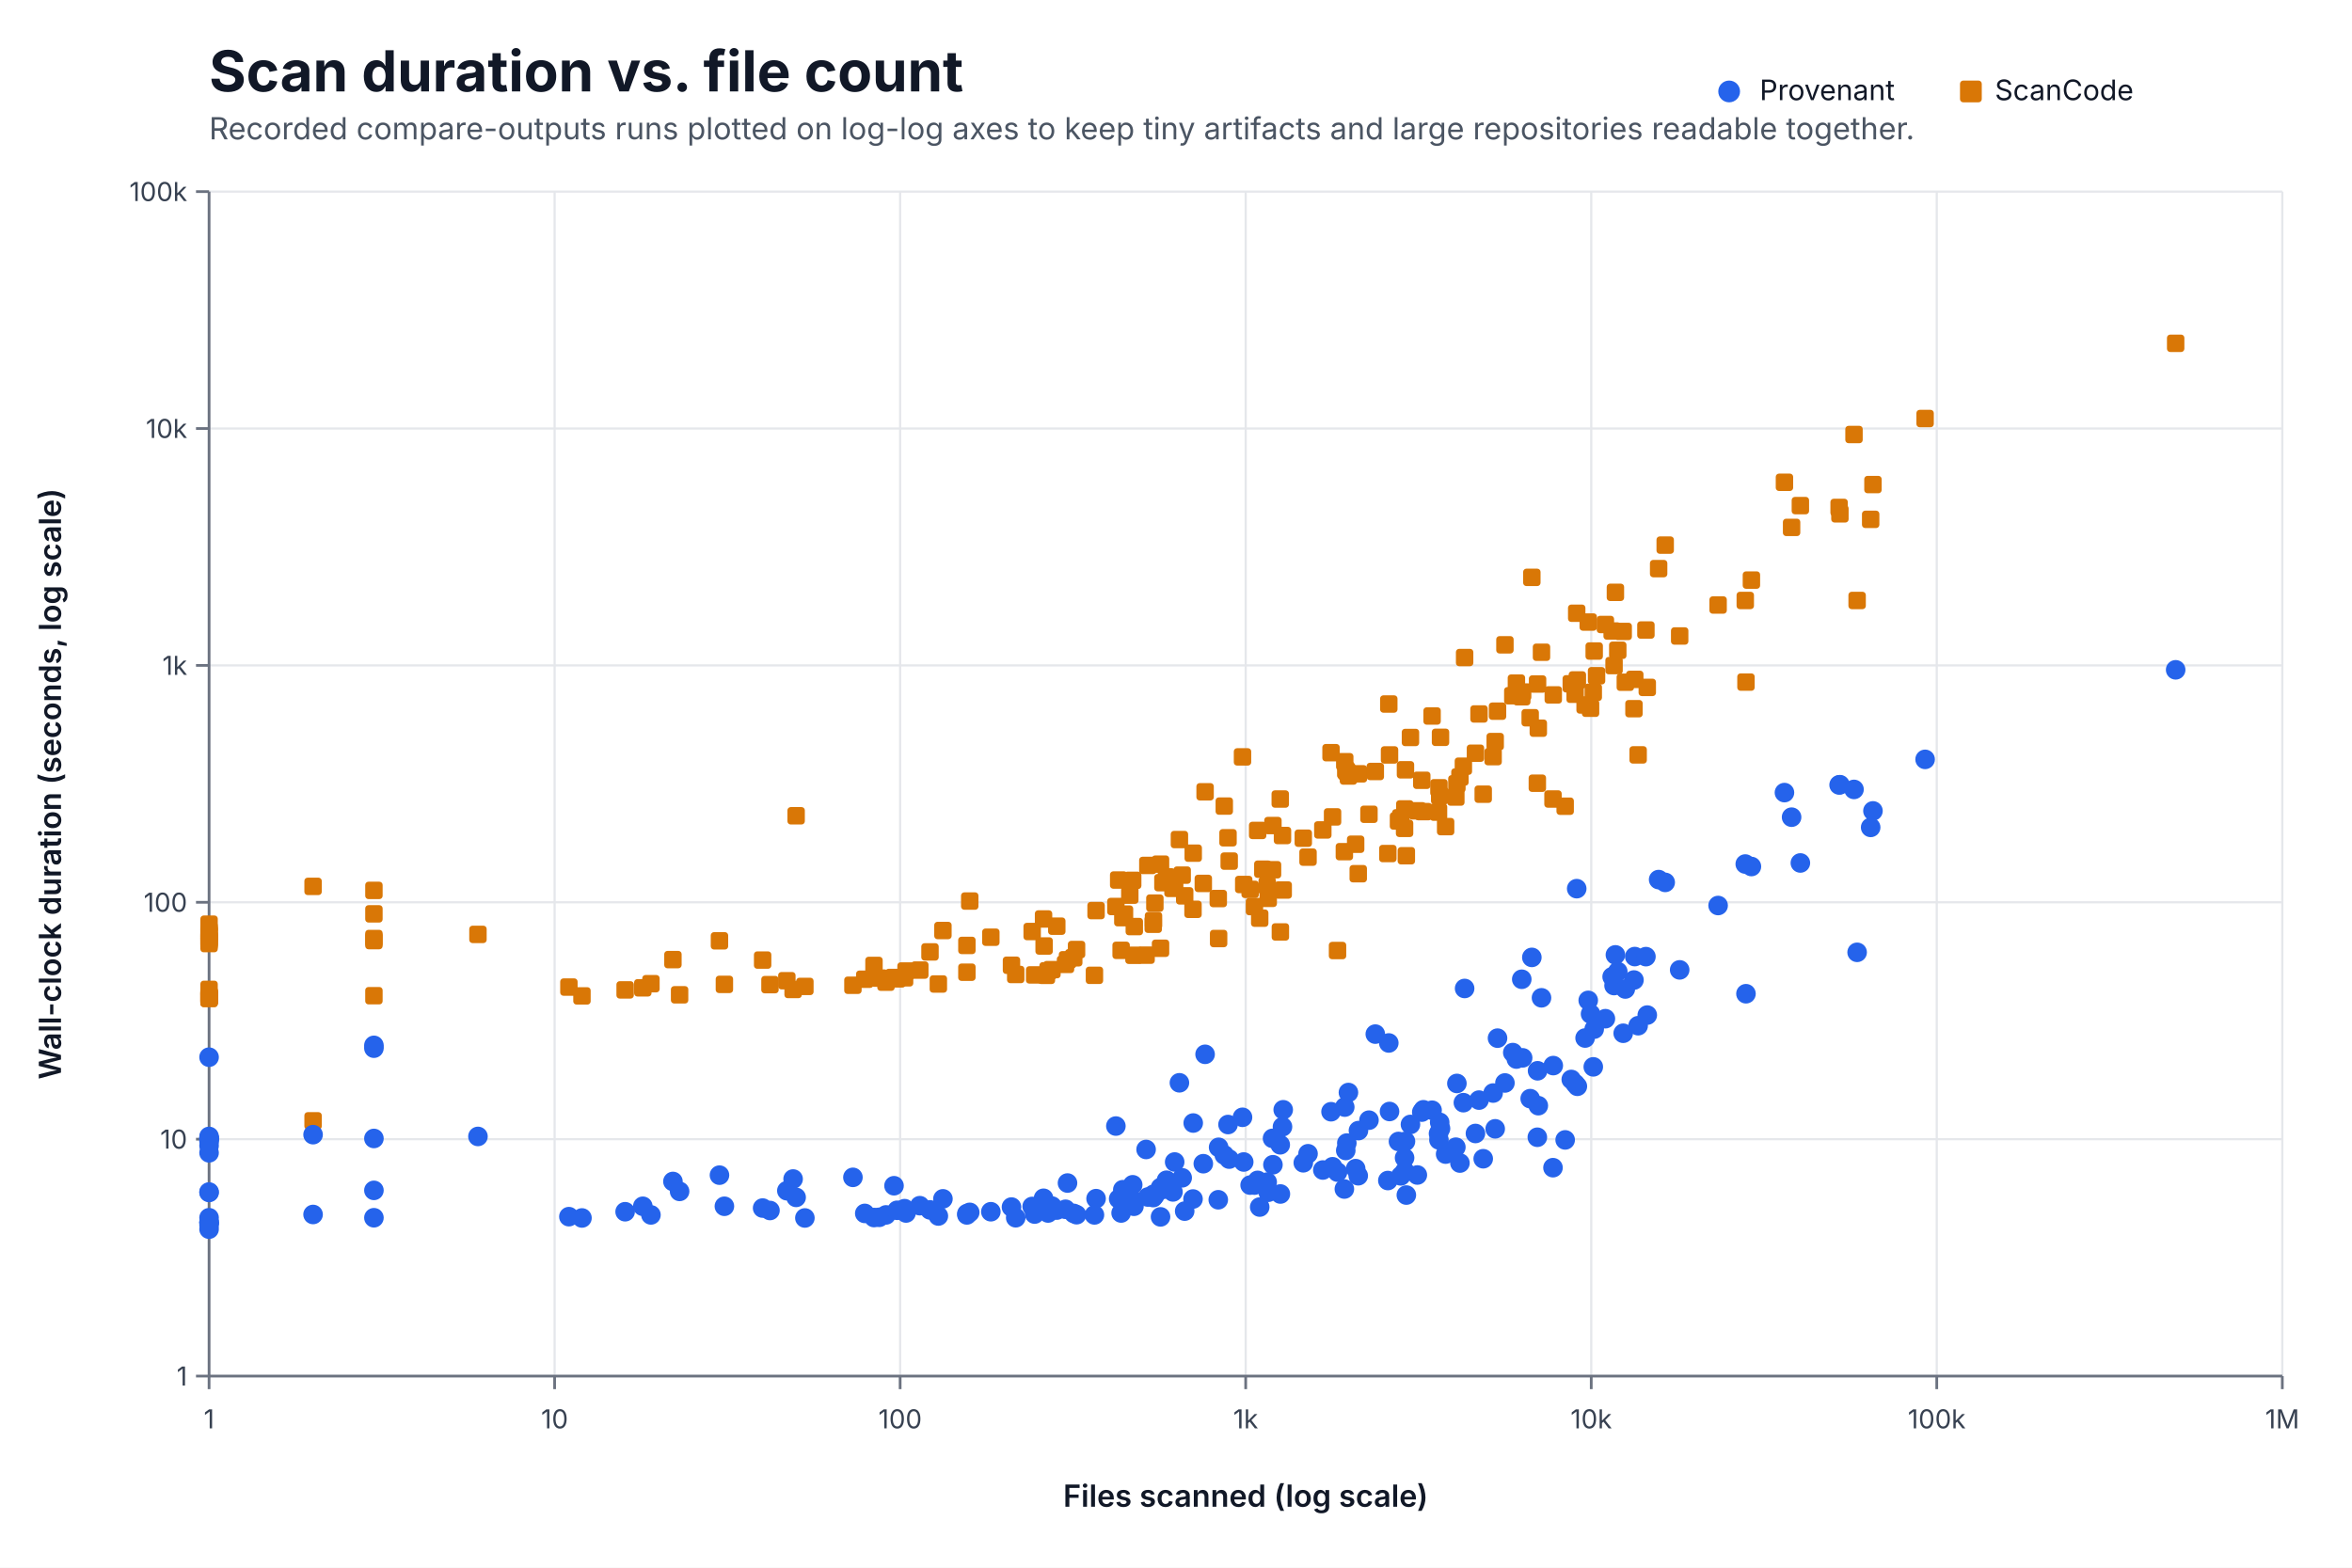
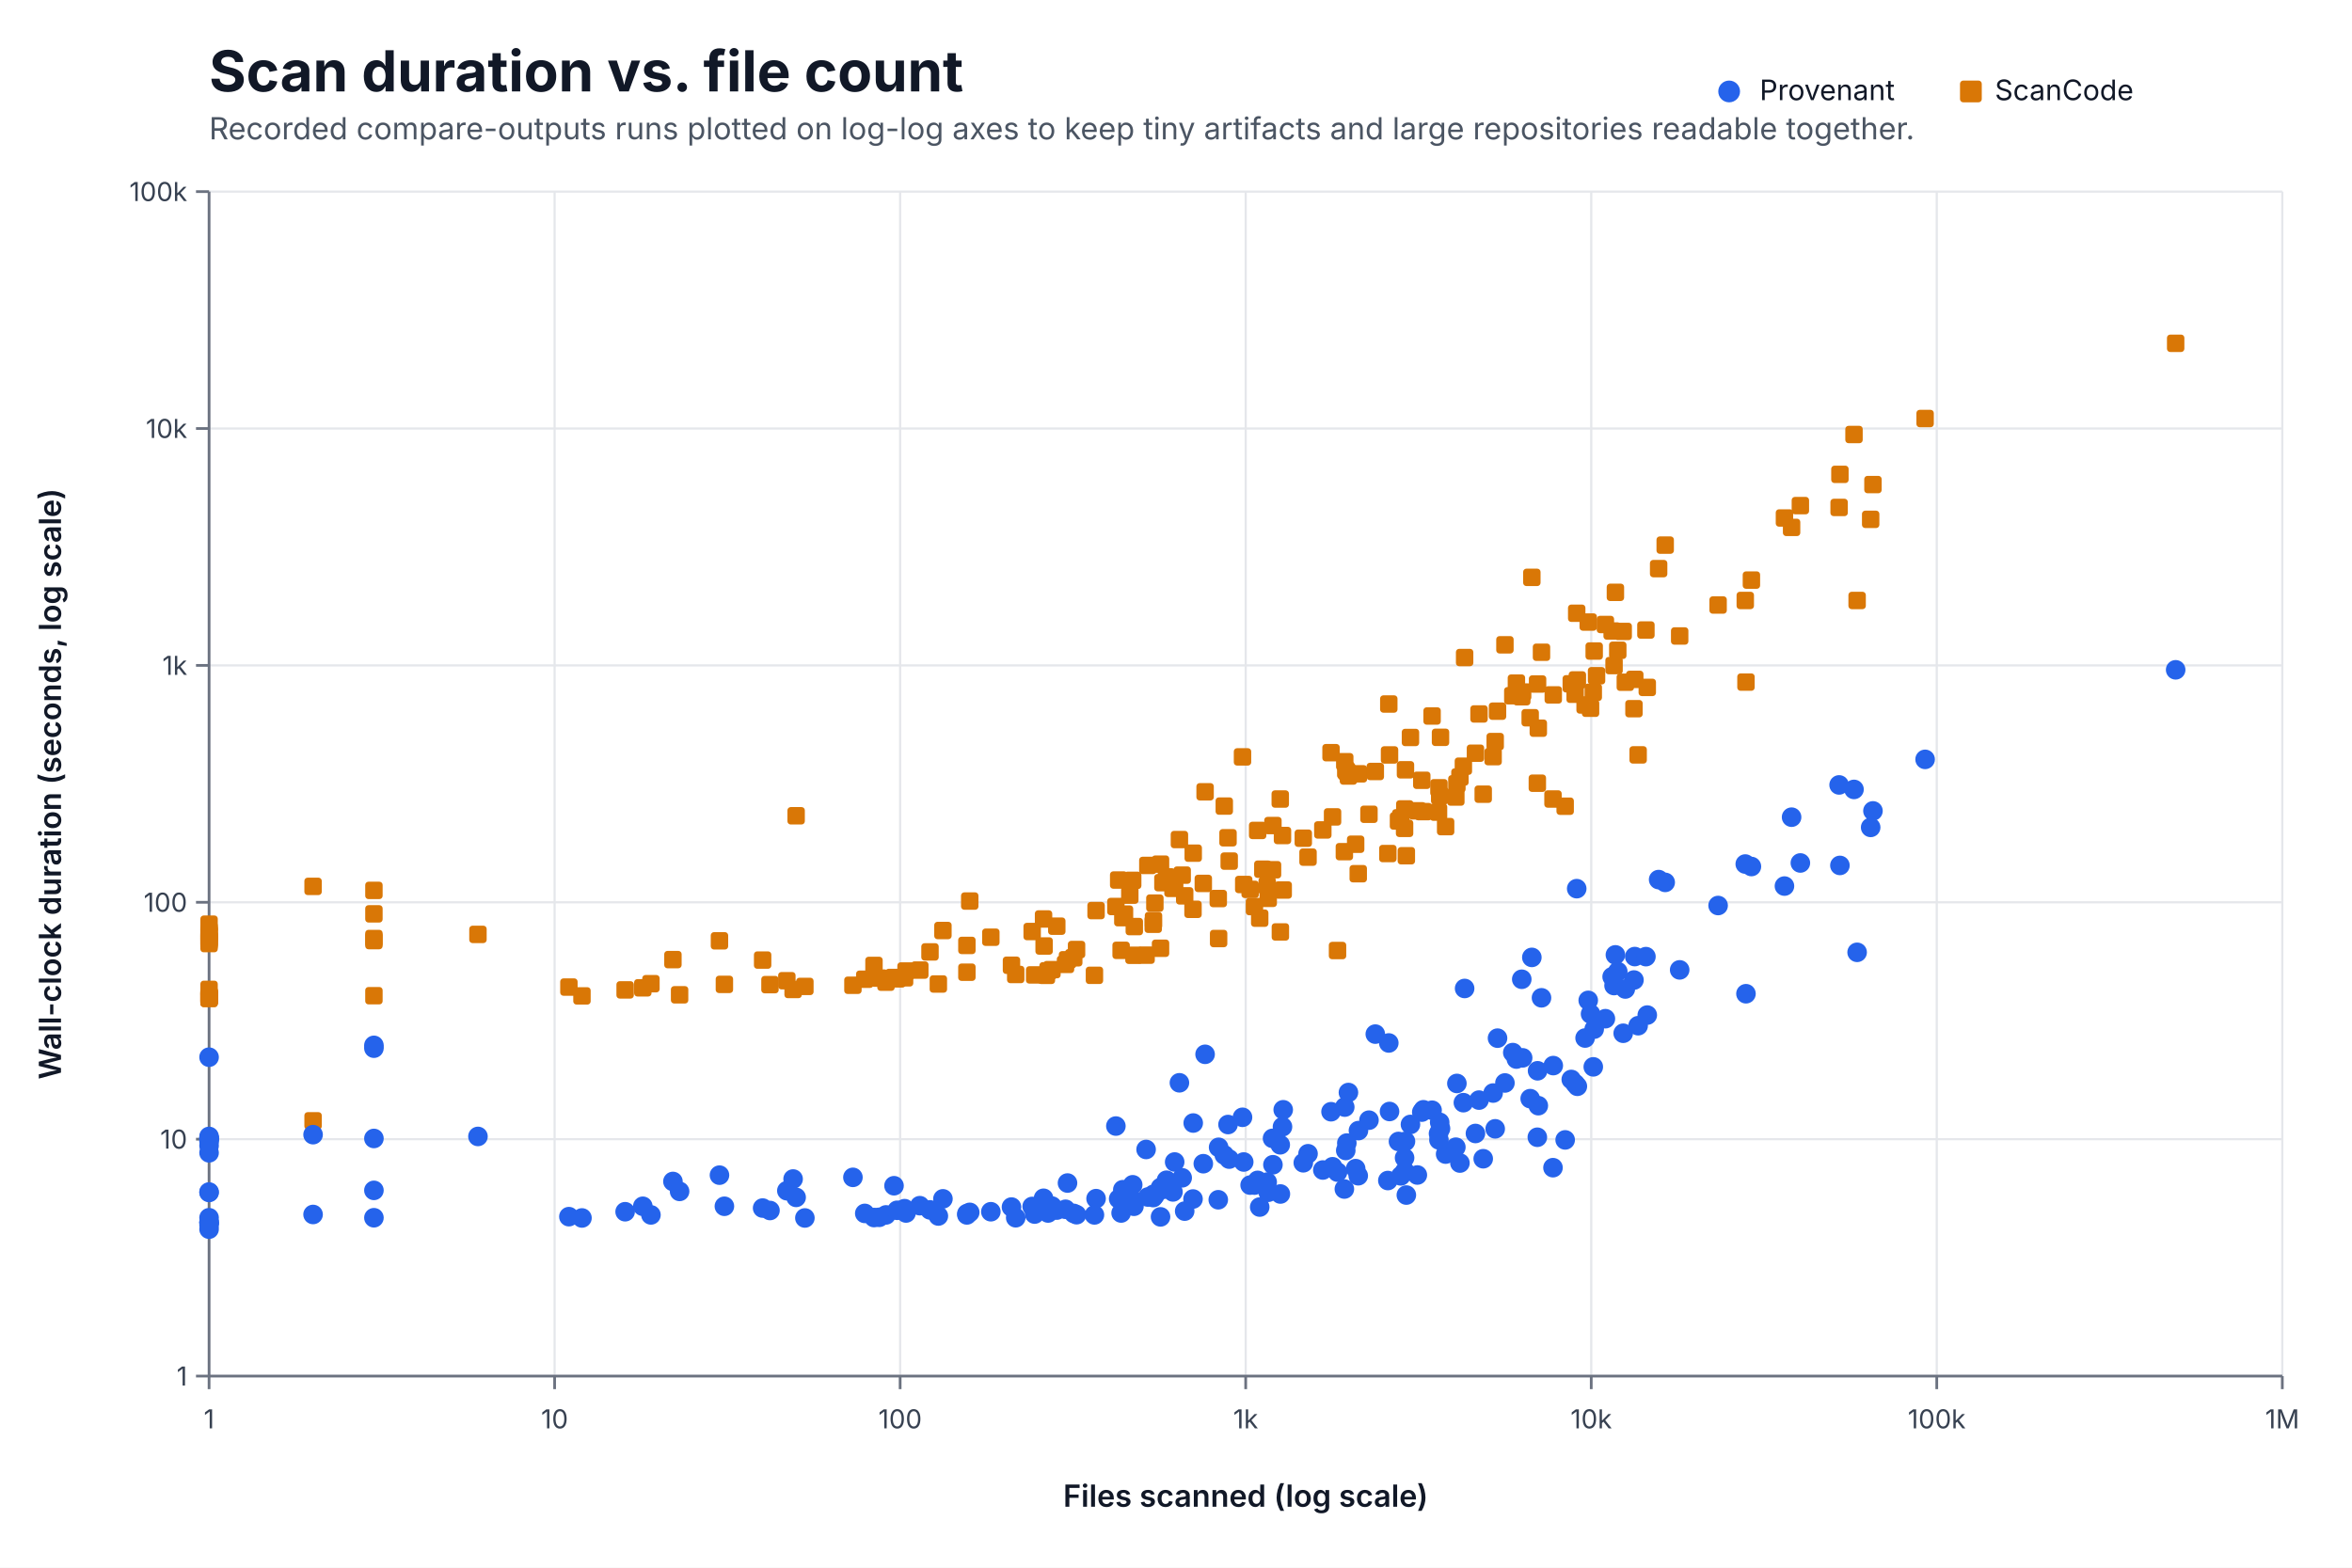
<svg xmlns="http://www.w3.org/2000/svg" width="1080" height="720" viewBox="0 0 1080 720" role="img" aria-labelledby="title desc">
  <style>
    text { font-family: -apple-system, BlinkMacSystemFont, "Segoe UI", sans-serif; fill: #111827; }
    .title { font-size: 26px; font-weight: 700; }
    .subtitle { font-size: 14px; fill: #4b5563; }
    .axis-label { font-size: 14px; font-weight: 600; }
    .tick { font-size: 12px; fill: #374151; }
    .grid { stroke: #e5e7eb; stroke-width: 1; }
    .axis { stroke: #6b7280; stroke-width: 1.25; }
    .legend-label { font-size: 13px; }
  </style>
  <rect x="0" y="0" width="1080" height="720" fill="white" />
  <text class="title" x="96" y="42">Scan duration vs. file count</text>
  <text class="subtitle" x="96" y="64">Recorded compare-outputs runs plotted on log-log axes to keep tiny artifacts and large repositories readable together.</text>
  <line class="grid" x1="96.00" y1="632.00" x2="1048.00" y2="632.00" />
  <line class="grid" x1="96.00" y1="523.20" x2="1048.00" y2="523.20" />
  <line class="grid" x1="96.00" y1="414.40" x2="1048.00" y2="414.40" />
  <line class="grid" x1="96.00" y1="305.60" x2="1048.00" y2="305.60" />
  <line class="grid" x1="96.00" y1="196.80" x2="1048.00" y2="196.80" />
  <line class="grid" x1="96.00" y1="88.00" x2="1048.00" y2="88.00" />
  <line class="grid" x1="96.00" y1="88.00" x2="96.00" y2="632.00" />
  <line class="grid" x1="254.67" y1="88.00" x2="254.67" y2="632.00" />
  <line class="grid" x1="413.33" y1="88.00" x2="413.33" y2="632.00" />
  <line class="grid" x1="572.00" y1="88.00" x2="572.00" y2="632.00" />
  <line class="grid" x1="730.67" y1="88.00" x2="730.67" y2="632.00" />
  <line class="grid" x1="889.33" y1="88.00" x2="889.33" y2="632.00" />
  <line class="grid" x1="1048.00" y1="88.00" x2="1048.00" y2="632.00" />
  <line class="axis" x1="96.00" y1="632.00" x2="1048.00" y2="632.00" />
  <line class="axis" x1="96.00" y1="88.00" x2="96.00" y2="632.00" />
  <line class="axis" x1="96.00" y1="632.00" x2="96.00" y2="638.00" />
  <text class="tick" x="96.00" y="656.00" text-anchor="middle">1</text>
  <line class="axis" x1="254.67" y1="632.00" x2="254.67" y2="638.00" />
  <text class="tick" x="254.67" y="656.00" text-anchor="middle">10</text>
  <line class="axis" x1="413.33" y1="632.00" x2="413.33" y2="638.00" />
  <text class="tick" x="413.33" y="656.00" text-anchor="middle">100</text>
  <line class="axis" x1="572.00" y1="632.00" x2="572.00" y2="638.00" />
  <text class="tick" x="572.00" y="656.00" text-anchor="middle">1k</text>
  <line class="axis" x1="730.67" y1="632.00" x2="730.67" y2="638.00" />
  <text class="tick" x="730.67" y="656.00" text-anchor="middle">10k</text>
  <line class="axis" x1="889.33" y1="632.00" x2="889.33" y2="638.00" />
  <text class="tick" x="889.33" y="656.00" text-anchor="middle">100k</text>
  <line class="axis" x1="1048.00" y1="632.00" x2="1048.00" y2="638.00" />
  <text class="tick" x="1048.00" y="656.00" text-anchor="middle">1M</text>
  <line class="axis" x1="90.00" y1="632.00" x2="96.00" y2="632.00" />
  <text class="tick" x="86.00" y="632.00" text-anchor="end" dominant-baseline="middle">1</text>
  <line class="axis" x1="90.00" y1="523.20" x2="96.00" y2="523.20" />
  <text class="tick" x="86.00" y="523.20" text-anchor="end" dominant-baseline="middle">10</text>
  <line class="axis" x1="90.00" y1="414.40" x2="96.00" y2="414.40" />
  <text class="tick" x="86.00" y="414.40" text-anchor="end" dominant-baseline="middle">100</text>
  <line class="axis" x1="90.00" y1="305.60" x2="96.00" y2="305.60" />
  <text class="tick" x="86.00" y="305.60" text-anchor="end" dominant-baseline="middle">1k</text>
  <line class="axis" x1="90.00" y1="196.80" x2="96.00" y2="196.80" />
  <text class="tick" x="86.00" y="196.80" text-anchor="end" dominant-baseline="middle">10k</text>
  <line class="axis" x1="90.00" y1="88.00" x2="96.00" y2="88.00" />
  <text class="tick" x="86.00" y="88.00" text-anchor="end" dominant-baseline="middle">100k</text>
  <text class="axis-label" x="572.00" y="692.00" text-anchor="middle">Files scanned (log scale)</text>
  <text class="axis-label" x="28" y="360.00" transform="rotate(-90 28 360.00)" text-anchor="middle">Wall-clock duration (seconds, log scale)</text>
  <g aria-label="Legend">
    <circle cx="794" cy="42" r="5" fill="#2563eb" />
    <text class="legend-label" x="808" y="46">Provenant</text>
    <rect x="900" y="37" width="10" height="10" fill="#d97706" rx="1.5" />
    <text class="legend-label" x="916" y="46">ScanCode</text>
  </g>
  <g aria-label="ScanCode points">
    <rect x="92.00" y="420.46" width="8" height="8" fill="#d97706" rx="1.5" />
    <rect x="92.00" y="423.47" width="8" height="8" fill="#d97706" rx="1.5" />
    <rect x="92.00" y="425.26" width="8" height="8" fill="#d97706" rx="1.5" />
    <rect x="92.00" y="424.52" width="8" height="8" fill="#d97706" rx="1.5" />
    <rect x="92.00" y="453.23" width="8" height="8" fill="#d97706" rx="1.5" />
    <rect x="92.00" y="454.13" width="8" height="8" fill="#d97706" rx="1.5" />
    <rect x="92.00" y="450.39" width="8" height="8" fill="#d97706" rx="1.5" />
    <rect x="92.00" y="454.09" width="8" height="8" fill="#d97706" rx="1.5" />
    <rect x="92.00" y="429.37" width="8" height="8" fill="#d97706" rx="1.5" />
    <rect x="92.00" y="428.44" width="8" height="8" fill="#d97706" rx="1.5" />
    <rect x="92.00" y="427.25" width="8" height="8" fill="#d97706" rx="1.5" />
    <rect x="92.00" y="453.66" width="8" height="8" fill="#d97706" rx="1.5" />
    <rect x="92.00" y="454.09" width="8" height="8" fill="#d97706" rx="1.5" />
    <rect x="92.00" y="427.69" width="8" height="8" fill="#d97706" rx="1.5" />
    <rect x="92.00" y="453.46" width="8" height="8" fill="#d97706" rx="1.5" />
    <rect x="92.00" y="454.54" width="8" height="8" fill="#d97706" rx="1.5" />
    <rect x="92.00" y="454.54" width="8" height="8" fill="#d97706" rx="1.5" />
    <rect x="139.76" y="510.78" width="8" height="8" fill="#d97706" rx="1.5" />
    <rect x="139.76" y="403.09" width="8" height="8" fill="#d97706" rx="1.5" />
    <rect x="167.70" y="427.04" width="8" height="8" fill="#d97706" rx="1.5" />
    <rect x="167.70" y="404.94" width="8" height="8" fill="#d97706" rx="1.5" />
    <rect x="167.70" y="427.99" width="8" height="8" fill="#d97706" rx="1.5" />
    <rect x="167.70" y="453.30" width="8" height="8" fill="#d97706" rx="1.5" />
    <rect x="167.70" y="415.71" width="8" height="8" fill="#d97706" rx="1.5" />
    <rect x="215.47" y="425.14" width="8" height="8" fill="#d97706" rx="1.5" />
    <rect x="257.23" y="449.34" width="8" height="8" fill="#d97706" rx="1.5" />
    <rect x="263.23" y="453.39" width="8" height="8" fill="#d97706" rx="1.5" />
    <rect x="283.05" y="450.63" width="8" height="8" fill="#d97706" rx="1.5" />
    <rect x="291.17" y="449.68" width="8" height="8" fill="#d97706" rx="1.5" />
    <rect x="294.90" y="447.79" width="8" height="8" fill="#d97706" rx="1.5" />
    <rect x="305.00" y="436.72" width="8" height="8" fill="#d97706" rx="1.5" />
    <rect x="308.06" y="452.89" width="8" height="8" fill="#d97706" rx="1.5" />
    <rect x="326.37" y="428.10" width="8" height="8" fill="#d97706" rx="1.5" />
    <rect x="328.63" y="448.10" width="8" height="8" fill="#d97706" rx="1.5" />
    <rect x="346.19" y="436.94" width="8" height="8" fill="#d97706" rx="1.5" />
    <rect x="349.56" y="448.21" width="8" height="8" fill="#d97706" rx="1.5" />
    <rect x="357.31" y="446.42" width="8" height="8" fill="#d97706" rx="1.5" />
    <rect x="360.18" y="450.45" width="8" height="8" fill="#d97706" rx="1.5" />
    <rect x="361.57" y="370.67" width="8" height="8" fill="#d97706" rx="1.5" />
    <rect x="365.59" y="449.04" width="8" height="8" fill="#d97706" rx="1.5" />
    <rect x="387.65" y="448.50" width="8" height="8" fill="#d97706" rx="1.5" />
    <rect x="393.09" y="445.73" width="8" height="8" fill="#d97706" rx="1.5" />
    <rect x="397.32" y="439.40" width="8" height="8" fill="#d97706" rx="1.5" />
    <rect x="399.74" y="445.22" width="8" height="8" fill="#d97706" rx="1.5" />
    <rect x="402.83" y="447.10" width="8" height="8" fill="#d97706" rx="1.5" />
    <rect x="406.52" y="444.93" width="8" height="8" fill="#d97706" rx="1.5" />
    <rect x="407.94" y="445.56" width="8" height="8" fill="#d97706" rx="1.5" />
    <rect x="411.37" y="445.09" width="8" height="8" fill="#d97706" rx="1.5" />
    <rect x="412.04" y="441.96" width="8" height="8" fill="#d97706" rx="1.5" />
    <rect x="418.36" y="441.53" width="8" height="8" fill="#d97706" rx="1.5" />
    <rect x="423.04" y="433.19" width="8" height="8" fill="#d97706" rx="1.5" />
    <rect x="426.88" y="447.92" width="8" height="8" fill="#d97706" rx="1.5" />
    <rect x="428.98" y="423.36" width="8" height="8" fill="#d97706" rx="1.5" />
    <rect x="439.98" y="442.51" width="8" height="8" fill="#d97706" rx="1.5" />
    <rect x="439.98" y="430.21" width="8" height="8" fill="#d97706" rx="1.5" />
    <rect x="441.29" y="409.83" width="8" height="8" fill="#d97706" rx="1.5" />
    <rect x="450.98" y="426.44" width="8" height="8" fill="#d97706" rx="1.5" />
    <rect x="460.46" y="439.32" width="8" height="8" fill="#d97706" rx="1.5" />
    <rect x="462.40" y="443.56" width="8" height="8" fill="#d97706" rx="1.5" />
    <rect x="469.95" y="423.83" width="8" height="8" fill="#d97706" rx="1.5" />
    <rect x="471.08" y="443.75" width="8" height="8" fill="#d97706" rx="1.5" />
    <rect x="475.18" y="418.07" width="8" height="8" fill="#d97706" rx="1.5" />
    <rect x="475.44" y="430.47" width="8" height="8" fill="#d97706" rx="1.5" />
    <rect x="476.49" y="443.95" width="8" height="8" fill="#d97706" rx="1.5" />
    <rect x="477.26" y="441.87" width="8" height="8" fill="#d97706" rx="1.5" />
    <rect x="479.04" y="441.32" width="8" height="8" fill="#d97706" rx="1.5" />
    <rect x="481.26" y="421.37" width="8" height="8" fill="#d97706" rx="1.5" />
    <rect x="485.27" y="438.93" width="8" height="8" fill="#d97706" rx="1.5" />
    <rect x="486.18" y="436.80" width="8" height="8" fill="#d97706" rx="1.5" />
    <rect x="489.05" y="435.88" width="8" height="8" fill="#d97706" rx="1.5" />
    <rect x="490.34" y="432.10" width="8" height="8" fill="#d97706" rx="1.5" />
    <rect x="498.55" y="443.94" width="8" height="8" fill="#d97706" rx="1.5" />
    <rect x="499.30" y="414.21" width="8" height="8" fill="#d97706" rx="1.5" />
    <rect x="508.39" y="412.34" width="8" height="8" fill="#d97706" rx="1.5" />
    <rect x="509.68" y="400.18" width="8" height="8" fill="#d97706" rx="1.5" />
    <rect x="510.80" y="432.47" width="8" height="8" fill="#d97706" rx="1.5" />
    <rect x="511.58" y="417.47" width="8" height="8" fill="#d97706" rx="1.5" />
    <rect x="512.36" y="415.82" width="8" height="8" fill="#d97706" rx="1.5" />
    <rect x="514.79" y="407.11" width="8" height="8" fill="#d97706" rx="1.5" />
    <rect x="516.12" y="400.33" width="8" height="8" fill="#d97706" rx="1.5" />
    <rect x="516.70" y="434.73" width="8" height="8" fill="#d97706" rx="1.5" />
    <rect x="516.85" y="421.56" width="8" height="8" fill="#d97706" rx="1.5" />
    <rect x="522.27" y="434.69" width="8" height="8" fill="#d97706" rx="1.5" />
    <rect x="523.07" y="393.48" width="8" height="8" fill="#d97706" rx="1.5" />
    <rect x="525.54" y="420.49" width="8" height="8" fill="#d97706" rx="1.5" />
    <rect x="525.67" y="418.82" width="8" height="8" fill="#d97706" rx="1.5" />
    <rect x="526.30" y="410.78" width="8" height="8" fill="#d97706" rx="1.5" />
    <rect x="528.90" y="392.88" width="8" height="8" fill="#d97706" rx="1.5" />
    <rect x="528.90" y="431.51" width="8" height="8" fill="#d97706" rx="1.5" />
    <rect x="529.99" y="401.38" width="8" height="8" fill="#d97706" rx="1.5" />
    <rect x="531.64" y="398.72" width="8" height="8" fill="#d97706" rx="1.5" />
    <rect x="534.61" y="404.01" width="8" height="8" fill="#d97706" rx="1.5" />
    <rect x="535.39" y="401.24" width="8" height="8" fill="#d97706" rx="1.5" />
    <rect x="537.57" y="381.59" width="8" height="8" fill="#d97706" rx="1.5" />
    <rect x="538.84" y="397.93" width="8" height="8" fill="#d97706" rx="1.5" />
    <rect x="539.99" y="407.44" width="8" height="8" fill="#d97706" rx="1.5" />
    <rect x="543.81" y="413.62" width="8" height="8" fill="#d97706" rx="1.5" />
    <rect x="543.91" y="387.84" width="8" height="8" fill="#d97706" rx="1.5" />
    <rect x="548.54" y="401.74" width="8" height="8" fill="#d97706" rx="1.5" />
    <rect x="549.36" y="359.65" width="8" height="8" fill="#d97706" rx="1.5" />
    <rect x="555.41" y="408.67" width="8" height="8" fill="#d97706" rx="1.5" />
    <rect x="555.57" y="427.04" width="8" height="8" fill="#d97706" rx="1.5" />
    <rect x="558.17" y="366.21" width="8" height="8" fill="#d97706" rx="1.5" />
    <rect x="559.89" y="380.76" width="8" height="8" fill="#d97706" rx="1.5" />
    <rect x="560.43" y="391.49" width="8" height="8" fill="#d97706" rx="1.5" />
    <rect x="566.54" y="343.62" width="8" height="8" fill="#d97706" rx="1.5" />
    <rect x="567.10" y="402.22" width="8" height="8" fill="#d97706" rx="1.5" />
    <rect x="570.04" y="404.47" width="8" height="8" fill="#d97706" rx="1.5" />
    <rect x="572.02" y="412.37" width="8" height="8" fill="#d97706" rx="1.5" />
    <rect x="573.49" y="377.40" width="8" height="8" fill="#d97706" rx="1.5" />
    <rect x="574.44" y="417.69" width="8" height="8" fill="#d97706" rx="1.5" />
    <rect x="575.87" y="395.19" width="8" height="8" fill="#d97706" rx="1.5" />
    <rect x="577.87" y="402.80" width="8" height="8" fill="#d97706" rx="1.5" />
    <rect x="578.35" y="408.58" width="8" height="8" fill="#d97706" rx="1.5" />
    <rect x="580.33" y="395.45" width="8" height="8" fill="#d97706" rx="1.5" />
    <rect x="580.51" y="375.16" width="8" height="8" fill="#d97706" rx="1.5" />
    <rect x="583.87" y="362.98" width="8" height="8" fill="#d97706" rx="1.5" />
    <rect x="583.93" y="424.01" width="8" height="8" fill="#d97706" rx="1.5" />
    <rect x="584.90" y="379.72" width="8" height="8" fill="#d97706" rx="1.5" />
    <rect x="585.23" y="404.76" width="8" height="8" fill="#d97706" rx="1.5" />
    <rect x="594.45" y="380.96" width="8" height="8" fill="#d97706" rx="1.5" />
    <rect x="596.63" y="389.66" width="8" height="8" fill="#d97706" rx="1.5" />
    <rect x="603.42" y="377.17" width="8" height="8" fill="#d97706" rx="1.5" />
    <rect x="607.19" y="341.69" width="8" height="8" fill="#d97706" rx="1.5" />
    <rect x="607.89" y="371.18" width="8" height="8" fill="#d97706" rx="1.5" />
    <rect x="610.17" y="432.56" width="8" height="8" fill="#d97706" rx="1.5" />
    <rect x="613.31" y="387.15" width="8" height="8" fill="#d97706" rx="1.5" />
    <rect x="613.49" y="345.84" width="8" height="8" fill="#d97706" rx="1.5" />
    <rect x="613.95" y="349.71" width="8" height="8" fill="#d97706" rx="1.5" />
    <rect x="614.44" y="350.37" width="8" height="8" fill="#d97706" rx="1.5" />
    <rect x="615.18" y="352.40" width="8" height="8" fill="#d97706" rx="1.5" />
    <rect x="618.50" y="383.74" width="8" height="8" fill="#d97706" rx="1.5" />
    <rect x="619.68" y="397.27" width="8" height="8" fill="#d97706" rx="1.5" />
    <rect x="619.78" y="351.40" width="8" height="8" fill="#d97706" rx="1.5" />
    <rect x="624.61" y="369.98" width="8" height="8" fill="#d97706" rx="1.5" />
    <rect x="627.52" y="350.33" width="8" height="8" fill="#d97706" rx="1.5" />
    <rect x="633.28" y="388.01" width="8" height="8" fill="#d97706" rx="1.5" />
    <rect x="633.71" y="319.34" width="8" height="8" fill="#d97706" rx="1.5" />
    <rect x="634.05" y="342.72" width="8" height="8" fill="#d97706" rx="1.5" />
    <rect x="638.16" y="373.05" width="8" height="8" fill="#d97706" rx="1.5" />
    <rect x="639.24" y="371.62" width="8" height="8" fill="#d97706" rx="1.5" />
    <rect x="640.96" y="376.44" width="8" height="8" fill="#d97706" rx="1.5" />
    <rect x="641.06" y="367.52" width="8" height="8" fill="#d97706" rx="1.5" />
    <rect x="641.37" y="349.55" width="8" height="8" fill="#d97706" rx="1.5" />
    <rect x="641.77" y="389.02" width="8" height="8" fill="#d97706" rx="1.5" />
    <rect x="643.66" y="334.70" width="8" height="8" fill="#d97706" rx="1.5" />
    <rect x="646.82" y="368.39" width="8" height="8" fill="#d97706" rx="1.5" />
    <rect x="648.86" y="354.37" width="8" height="8" fill="#d97706" rx="1.5" />
    <rect x="649.60" y="368.75" width="8" height="8" fill="#d97706" rx="1.5" />
    <rect x="653.59" y="324.84" width="8" height="8" fill="#d97706" rx="1.5" />
    <rect x="656.55" y="369.00" width="8" height="8" fill="#d97706" rx="1.5" />
    <rect x="656.74" y="357.80" width="8" height="8" fill="#d97706" rx="1.5" />
    <rect x="657.08" y="361.45" width="8" height="8" fill="#d97706" rx="1.5" />
    <rect x="657.46" y="334.63" width="8" height="8" fill="#d97706" rx="1.5" />
    <rect x="659.81" y="375.65" width="8" height="8" fill="#d97706" rx="1.5" />
    <rect x="664.50" y="362.06" width="8" height="8" fill="#d97706" rx="1.5" />
    <rect x="664.98" y="356.00" width="8" height="8" fill="#d97706" rx="1.5" />
    <rect x="666.38" y="352.86" width="8" height="8" fill="#d97706" rx="1.5" />
    <rect x="667.96" y="347.89" width="8" height="8" fill="#d97706" rx="1.5" />
    <rect x="668.53" y="297.99" width="8" height="8" fill="#d97706" rx="1.5" />
    <rect x="673.50" y="341.93" width="8" height="8" fill="#d97706" rx="1.5" />
    <rect x="675.14" y="323.90" width="8" height="8" fill="#d97706" rx="1.5" />
    <rect x="677.07" y="360.75" width="8" height="8" fill="#d97706" rx="1.5" />
    <rect x="681.62" y="343.50" width="8" height="8" fill="#d97706" rx="1.5" />
    <rect x="682.57" y="336.59" width="8" height="8" fill="#d97706" rx="1.5" />
    <rect x="683.64" y="322.63" width="8" height="8" fill="#d97706" rx="1.5" />
    <rect x="687.04" y="292.14" width="8" height="8" fill="#d97706" rx="1.5" />
    <rect x="690.65" y="315.53" width="8" height="8" fill="#d97706" rx="1.5" />
    <rect x="692.31" y="309.74" width="8" height="8" fill="#d97706" rx="1.5" />
    <rect x="694.77" y="315.99" width="8" height="8" fill="#d97706" rx="1.5" />
    <rect x="695.18" y="313.83" width="8" height="8" fill="#d97706" rx="1.5" />
    <rect x="698.64" y="325.64" width="8" height="8" fill="#d97706" rx="1.5" />
    <rect x="699.40" y="261.17" width="8" height="8" fill="#d97706" rx="1.5" />
    <rect x="701.92" y="355.71" width="8" height="8" fill="#d97706" rx="1.5" />
    <rect x="702.03" y="310.15" width="8" height="8" fill="#d97706" rx="1.5" />
    <rect x="702.37" y="330.44" width="8" height="8" fill="#d97706" rx="1.5" />
    <rect x="703.83" y="295.56" width="8" height="8" fill="#d97706" rx="1.5" />
    <rect x="709.11" y="362.96" width="8" height="8" fill="#d97706" rx="1.5" />
    <rect x="709.24" y="315.15" width="8" height="8" fill="#d97706" rx="1.5" />
    <rect x="714.70" y="366.27" width="8" height="8" fill="#d97706" rx="1.5" />
    <rect x="717.50" y="310.06" width="8" height="8" fill="#d97706" rx="1.5" />
    <rect x="719.28" y="314.86" width="8" height="8" fill="#d97706" rx="1.5" />
    <rect x="720.00" y="277.65" width="8" height="8" fill="#d97706" rx="1.5" />
    <rect x="720.30" y="308.28" width="8" height="8" fill="#d97706" rx="1.5" />
    <rect x="723.85" y="319.78" width="8" height="8" fill="#d97706" rx="1.5" />
    <rect x="725.29" y="281.69" width="8" height="8" fill="#d97706" rx="1.5" />
    <rect x="726.36" y="321.28" width="8" height="8" fill="#d97706" rx="1.5" />
    <rect x="727.61" y="313.95" width="8" height="8" fill="#d97706" rx="1.5" />
    <rect x="728.03" y="295.01" width="8" height="8" fill="#d97706" rx="1.5" />
    <rect x="729.11" y="306.35" width="8" height="8" fill="#d97706" rx="1.5" />
    <rect x="733.17" y="282.81" width="8" height="8" fill="#d97706" rx="1.5" />
    <rect x="736.27" y="285.81" width="8" height="8" fill="#d97706" rx="1.5" />
    <rect x="737.15" y="301.70" width="8" height="8" fill="#d97706" rx="1.5" />
    <rect x="737.77" y="268.04" width="8" height="8" fill="#d97706" rx="1.5" />
    <rect x="738.86" y="294.65" width="8" height="8" fill="#d97706" rx="1.5" />
    <rect x="741.35" y="286.00" width="8" height="8" fill="#d97706" rx="1.5" />
    <rect x="742.32" y="309.33" width="8" height="8" fill="#d97706" rx="1.5" />
    <rect x="746.29" y="321.48" width="8" height="8" fill="#d97706" rx="1.5" />
    <rect x="746.66" y="308.03" width="8" height="8" fill="#d97706" rx="1.5" />
    <rect x="748.21" y="342.70" width="8" height="8" fill="#d97706" rx="1.5" />
    <rect x="751.78" y="285.35" width="8" height="8" fill="#d97706" rx="1.5" />
    <rect x="752.40" y="311.70" width="8" height="8" fill="#d97706" rx="1.5" />
    <rect x="757.62" y="257.15" width="8" height="8" fill="#d97706" rx="1.5" />
    <rect x="760.63" y="246.36" width="8" height="8" fill="#d97706" rx="1.5" />
    <rect x="767.28" y="288.09" width="8" height="8" fill="#d97706" rx="1.5" />
    <rect x="784.93" y="273.87" width="8" height="8" fill="#d97706" rx="1.5" />
    <rect x="797.40" y="271.78" width="8" height="8" fill="#d97706" rx="1.5" />
    <rect x="797.72" y="309.27" width="8" height="8" fill="#d97706" rx="1.5" />
    <rect x="800.22" y="262.42" width="8" height="8" fill="#d97706" rx="1.5" />
-     <rect x="815.39" y="217.51" width="8" height="8" fill="#d97706" rx="1.5" />
+     <rect x="815.39" y="233.90" width="8" height="8" fill="#d97706" rx="1.5" />
    <rect x="818.67" y="238.22" width="8" height="8" fill="#d97706" rx="1.5" />
    <rect x="822.70" y="228.21" width="8" height="8" fill="#d97706" rx="1.5" />
    <rect x="840.49" y="229.06" width="8" height="8" fill="#d97706" rx="1.5" />
-     <rect x="840.86" y="231.99" width="8" height="8" fill="#d97706" rx="1.5" />
+     <rect x="840.86" y="213.86" width="8" height="8" fill="#d97706" rx="1.5" />
    <rect x="847.33" y="195.56" width="8" height="8" fill="#d97706" rx="1.5" />
    <rect x="848.76" y="271.78" width="8" height="8" fill="#d97706" rx="1.5" />
    <rect x="854.98" y="234.53" width="8" height="8" fill="#d97706" rx="1.5" />
    <rect x="856.03" y="218.55" width="8" height="8" fill="#d97706" rx="1.5" />
    <rect x="879.98" y="188.22" width="8" height="8" fill="#d97706" rx="1.5" />
    <rect x="995.03" y="153.67" width="8" height="8" fill="#d97706" rx="1.5" />
  </g>
  <g aria-label="Provenant points">
    <circle cx="96.00" cy="522.92" r="4.5" fill="#2563eb" />
    <circle cx="96.00" cy="522.78" r="4.5" fill="#2563eb" />
    <circle cx="96.00" cy="522.68" r="4.5" fill="#2563eb" />
    <circle cx="96.00" cy="521.94" r="4.5" fill="#2563eb" />
    <circle cx="96.00" cy="561.35" r="4.5" fill="#2563eb" />
    <circle cx="96.00" cy="561.46" r="4.5" fill="#2563eb" />
    <circle cx="96.00" cy="529.46" r="4.5" fill="#2563eb" />
    <circle cx="96.00" cy="547.49" r="4.5" fill="#2563eb" />
    <circle cx="96.00" cy="485.54" r="4.5" fill="#2563eb" />
    <circle cx="96.00" cy="526.17" r="4.5" fill="#2563eb" />
    <circle cx="96.00" cy="524.11" r="4.5" fill="#2563eb" />
    <circle cx="96.00" cy="547.65" r="4.5" fill="#2563eb" />
    <circle cx="96.00" cy="561.56" r="4.5" fill="#2563eb" />
    <circle cx="96.00" cy="523.72" r="4.5" fill="#2563eb" />
    <circle cx="96.00" cy="559.28" r="4.5" fill="#2563eb" />
    <circle cx="96.00" cy="564.53" r="4.5" fill="#2563eb" />
    <circle cx="96.00" cy="562.64" r="4.5" fill="#2563eb" />
    <circle cx="143.76" cy="521.12" r="4.5" fill="#2563eb" />
    <circle cx="143.76" cy="557.78" r="4.5" fill="#2563eb" />
    <circle cx="171.70" cy="522.87" r="4.5" fill="#2563eb" />
    <circle cx="171.70" cy="559.28" r="4.5" fill="#2563eb" />
    <circle cx="171.70" cy="480.11" r="4.5" fill="#2563eb" />
    <circle cx="171.70" cy="546.71" r="4.5" fill="#2563eb" />
    <circle cx="171.70" cy="481.40" r="4.5" fill="#2563eb" />
    <circle cx="219.47" cy="521.94" r="4.5" fill="#2563eb" />
    <circle cx="261.23" cy="558.78" r="4.5" fill="#2563eb" />
    <circle cx="267.23" cy="559.38" r="4.5" fill="#2563eb" />
    <circle cx="287.05" cy="556.52" r="4.5" fill="#2563eb" />
    <circle cx="295.17" cy="554.01" r="4.5" fill="#2563eb" />
    <circle cx="298.90" cy="557.98" r="4.5" fill="#2563eb" />
    <circle cx="309.00" cy="542.62" r="4.5" fill="#2563eb" />
    <circle cx="312.06" cy="547.18" r="4.5" fill="#2563eb" />
    <circle cx="330.37" cy="539.72" r="4.5" fill="#2563eb" />
    <circle cx="332.63" cy="554.01" r="4.5" fill="#2563eb" />
    <circle cx="350.19" cy="554.83" r="4.5" fill="#2563eb" />
    <circle cx="353.56" cy="555.95" r="4.5" fill="#2563eb" />
    <circle cx="361.31" cy="546.87" r="4.5" fill="#2563eb" />
    <circle cx="364.18" cy="541.49" r="4.5" fill="#2563eb" />
    <circle cx="365.57" cy="549.93" r="4.5" fill="#2563eb" />
    <circle cx="369.59" cy="559.38" r="4.5" fill="#2563eb" />
    <circle cx="391.65" cy="540.73" r="4.5" fill="#2563eb" />
    <circle cx="397.09" cy="557.29" r="4.5" fill="#2563eb" />
    <circle cx="401.32" cy="559.18" r="4.5" fill="#2563eb" />
    <circle cx="403.74" cy="559.08" r="4.5" fill="#2563eb" />
    <circle cx="406.83" cy="557.98" r="4.5" fill="#2563eb" />
    <circle cx="410.52" cy="544.58" r="4.5" fill="#2563eb" />
    <circle cx="411.94" cy="555.86" r="4.5" fill="#2563eb" />
    <circle cx="415.37" cy="555.11" r="4.5" fill="#2563eb" />
    <circle cx="416.04" cy="557.10" r="4.5" fill="#2563eb" />
    <circle cx="422.36" cy="553.74" r="4.5" fill="#2563eb" />
    <circle cx="427.04" cy="555.67" r="4.5" fill="#2563eb" />
    <circle cx="430.88" cy="558.48" r="4.5" fill="#2563eb" />
    <circle cx="432.98" cy="550.60" r="4.5" fill="#2563eb" />
    <circle cx="443.98" cy="557.98" r="4.5" fill="#2563eb" />
    <circle cx="443.98" cy="557.39" r="4.5" fill="#2563eb" />
    <circle cx="445.29" cy="556.81" r="4.5" fill="#2563eb" />
    <circle cx="454.98" cy="556.52" r="4.5" fill="#2563eb" />
    <circle cx="464.46" cy="554.37" r="4.5" fill="#2563eb" />
    <circle cx="466.40" cy="559.28" r="4.5" fill="#2563eb" />
    <circle cx="473.95" cy="554.10" r="4.5" fill="#2563eb" />
    <circle cx="475.08" cy="557.59" r="4.5" fill="#2563eb" />
    <circle cx="479.18" cy="550.34" r="4.5" fill="#2563eb" />
    <circle cx="479.44" cy="553.74" r="4.5" fill="#2563eb" />
    <circle cx="480.49" cy="556.24" r="4.5" fill="#2563eb" />
    <circle cx="481.26" cy="557.10" r="4.5" fill="#2563eb" />
    <circle cx="483.04" cy="553.92" r="4.5" fill="#2563eb" />
    <circle cx="485.26" cy="555.76" r="4.5" fill="#2563eb" />
    <circle cx="489.27" cy="555.39" r="4.5" fill="#2563eb" />
    <circle cx="490.18" cy="543.34" r="4.5" fill="#2563eb" />
    <circle cx="493.05" cy="557.29" r="4.5" fill="#2563eb" />
    <circle cx="494.34" cy="557.88" r="4.5" fill="#2563eb" />
    <circle cx="502.55" cy="557.98" r="4.5" fill="#2563eb" />
    <circle cx="503.30" cy="550.51" r="4.5" fill="#2563eb" />
    <circle cx="512.39" cy="517.17" r="4.5" fill="#2563eb" />
    <circle cx="513.68" cy="550.60" r="4.5" fill="#2563eb" />
    <circle cx="514.80" cy="557.10" r="4.5" fill="#2563eb" />
    <circle cx="515.58" cy="546.40" r="4.5" fill="#2563eb" />
    <circle cx="516.36" cy="553.92" r="4.5" fill="#2563eb" />
    <circle cx="518.79" cy="551.28" r="4.5" fill="#2563eb" />
    <circle cx="520.12" cy="544.14" r="4.5" fill="#2563eb" />
    <circle cx="520.70" cy="554.01" r="4.5" fill="#2563eb" />
    <circle cx="520.85" cy="551.53" r="4.5" fill="#2563eb" />
    <circle cx="526.27" cy="527.92" r="4.5" fill="#2563eb" />
    <circle cx="527.07" cy="549.76" r="4.5" fill="#2563eb" />
    <circle cx="529.54" cy="550.01" r="4.5" fill="#2563eb" />
    <circle cx="529.67" cy="548.53" r="4.5" fill="#2563eb" />
    <circle cx="530.30" cy="549.02" r="4.5" fill="#2563eb" />
    <circle cx="532.90" cy="545.41" r="4.5" fill="#2563eb" />
    <circle cx="532.90" cy="558.88" r="4.5" fill="#2563eb" />
    <circle cx="533.99" cy="546.25" r="4.5" fill="#2563eb" />
    <circle cx="535.64" cy="542.05" r="4.5" fill="#2563eb" />
    <circle cx="538.61" cy="547.42" r="4.5" fill="#2563eb" />
    <circle cx="539.39" cy="533.68" r="4.5" fill="#2563eb" />
    <circle cx="541.57" cy="497.30" r="4.5" fill="#2563eb" />
    <circle cx="542.84" cy="540.94" r="4.5" fill="#2563eb" />
    <circle cx="543.99" cy="556.24" r="4.5" fill="#2563eb" />
    <circle cx="547.81" cy="550.68" r="4.5" fill="#2563eb" />
    <circle cx="547.91" cy="515.78" r="4.5" fill="#2563eb" />
    <circle cx="552.54" cy="534.46" r="4.5" fill="#2563eb" />
    <circle cx="553.36" cy="484.22" r="4.5" fill="#2563eb" />
    <circle cx="559.41" cy="551.02" r="4.5" fill="#2563eb" />
    <circle cx="559.57" cy="526.93" r="4.5" fill="#2563eb" />
    <circle cx="562.17" cy="530.44" r="4.5" fill="#2563eb" />
    <circle cx="563.89" cy="516.47" r="4.5" fill="#2563eb" />
    <circle cx="564.43" cy="532.35" r="4.5" fill="#2563eb" />
    <circle cx="570.54" cy="513.15" r="4.5" fill="#2563eb" />
    <circle cx="571.10" cy="533.68" r="4.5" fill="#2563eb" />
    <circle cx="574.04" cy="544.29" r="4.5" fill="#2563eb" />
    <circle cx="576.02" cy="544.29" r="4.5" fill="#2563eb" />
    <circle cx="577.49" cy="542.12" r="4.5" fill="#2563eb" />
    <circle cx="578.44" cy="554.37" r="4.5" fill="#2563eb" />
    <circle cx="579.87" cy="543.92" r="4.5" fill="#2563eb" />
    <circle cx="581.87" cy="542.91" r="4.5" fill="#2563eb" />
    <circle cx="582.35" cy="547.57" r="4.5" fill="#2563eb" />
    <circle cx="584.33" cy="522.82" r="4.5" fill="#2563eb" />
    <circle cx="584.51" cy="534.94" r="4.5" fill="#2563eb" />
    <circle cx="587.87" cy="525.77" r="4.5" fill="#2563eb" />
    <circle cx="587.93" cy="548.37" r="4.5" fill="#2563eb" />
    <circle cx="588.90" cy="517.51" r="4.5" fill="#2563eb" />
    <circle cx="589.23" cy="509.69" r="4.5" fill="#2563eb" />
    <circle cx="598.45" cy="534.04" r="4.5" fill="#2563eb" />
    <circle cx="600.63" cy="529.89" r="4.5" fill="#2563eb" />
    <circle cx="607.42" cy="537.36" r="4.5" fill="#2563eb" />
    <circle cx="611.19" cy="510.59" r="4.5" fill="#2563eb" />
    <circle cx="611.89" cy="535.86" r="4.5" fill="#2563eb" />
    <circle cx="614.17" cy="538.33" r="4.5" fill="#2563eb" />
    <circle cx="617.31" cy="546.09" r="4.5" fill="#2563eb" />
    <circle cx="617.49" cy="508.46" r="4.5" fill="#2563eb" />
    <circle cx="617.95" cy="528.39" r="4.5" fill="#2563eb" />
    <circle cx="618.44" cy="524.98" r="4.5" fill="#2563eb" />
    <circle cx="619.18" cy="501.77" r="4.5" fill="#2563eb" />
    <circle cx="622.50" cy="536.73" r="4.5" fill="#2563eb" />
    <circle cx="623.68" cy="539.99" r="4.5" fill="#2563eb" />
    <circle cx="623.78" cy="519.26" r="4.5" fill="#2563eb" />
    <circle cx="628.61" cy="514.47" r="4.5" fill="#2563eb" />
    <circle cx="631.52" cy="474.94" r="4.5" fill="#2563eb" />
    <circle cx="637.28" cy="542.19" r="4.5" fill="#2563eb" />
    <circle cx="637.71" cy="479.01" r="4.5" fill="#2563eb" />
    <circle cx="638.05" cy="510.48" r="4.5" fill="#2563eb" />
    <circle cx="642.16" cy="524.25" r="4.5" fill="#2563eb" />
    <circle cx="643.24" cy="540.05" r="4.5" fill="#2563eb" />
    <circle cx="644.96" cy="531.78" r="4.5" fill="#2563eb" />
    <circle cx="645.06" cy="537.94" r="4.5" fill="#2563eb" />
    <circle cx="645.37" cy="524.20" r="4.5" fill="#2563eb" />
    <circle cx="645.77" cy="548.86" r="4.5" fill="#2563eb" />
    <circle cx="647.66" cy="516.43" r="4.5" fill="#2563eb" />
    <circle cx="650.82" cy="539.65" r="4.5" fill="#2563eb" />
    <circle cx="652.86" cy="510.77" r="4.5" fill="#2563eb" />
    <circle cx="653.60" cy="509.69" r="4.5" fill="#2563eb" />
    <circle cx="657.59" cy="509.90" r="4.5" fill="#2563eb" />
    <circle cx="660.55" cy="520.63" r="4.5" fill="#2563eb" />
    <circle cx="660.74" cy="523.53" r="4.5" fill="#2563eb" />
    <circle cx="661.08" cy="515.46" r="4.5" fill="#2563eb" />
    <circle cx="661.46" cy="518.31" r="4.5" fill="#2563eb" />
    <circle cx="663.81" cy="530.05" r="4.5" fill="#2563eb" />
    <circle cx="668.50" cy="526.88" r="4.5" fill="#2563eb" />
    <circle cx="668.98" cy="497.60" r="4.5" fill="#2563eb" />
    <circle cx="670.38" cy="534.16" r="4.5" fill="#2563eb" />
    <circle cx="671.96" cy="506.43" r="4.5" fill="#2563eb" />
    <circle cx="672.53" cy="453.98" r="4.5" fill="#2563eb" />
    <circle cx="677.50" cy="520.58" r="4.5" fill="#2563eb" />
    <circle cx="679.14" cy="505.25" r="4.5" fill="#2563eb" />
    <circle cx="681.07" cy="532.18" r="4.5" fill="#2563eb" />
    <circle cx="685.62" cy="502.01" r="4.5" fill="#2563eb" />
    <circle cx="686.57" cy="518.44" r="4.5" fill="#2563eb" />
    <circle cx="687.64" cy="476.80" r="4.5" fill="#2563eb" />
    <circle cx="691.04" cy="497.38" r="4.5" fill="#2563eb" />
    <circle cx="694.65" cy="483.43" r="4.5" fill="#2563eb" />
    <circle cx="696.31" cy="486.40" r="4.5" fill="#2563eb" />
    <circle cx="698.77" cy="449.75" r="4.5" fill="#2563eb" />
    <circle cx="699.18" cy="485.84" r="4.5" fill="#2563eb" />
    <circle cx="702.64" cy="504.58" r="4.5" fill="#2563eb" />
    <circle cx="703.40" cy="439.71" r="4.5" fill="#2563eb" />
    <circle cx="705.92" cy="522.31" r="4.5" fill="#2563eb" />
    <circle cx="706.03" cy="491.79" r="4.5" fill="#2563eb" />
    <circle cx="706.37" cy="507.81" r="4.5" fill="#2563eb" />
    <circle cx="707.83" cy="458.27" r="4.5" fill="#2563eb" />
    <circle cx="713.11" cy="536.29" r="4.5" fill="#2563eb" />
    <circle cx="713.24" cy="489.40" r="4.5" fill="#2563eb" />
    <circle cx="718.70" cy="523.53" r="4.5" fill="#2563eb" />
    <circle cx="721.50" cy="495.77" r="4.5" fill="#2563eb" />
    <circle cx="723.28" cy="497.71" r="4.5" fill="#2563eb" />
    <circle cx="724.00" cy="408.14" r="4.5" fill="#2563eb" />
    <circle cx="724.30" cy="498.91" r="4.5" fill="#2563eb" />
    <circle cx="727.85" cy="476.74" r="4.5" fill="#2563eb" />
    <circle cx="729.29" cy="459.45" r="4.5" fill="#2563eb" />
    <circle cx="730.36" cy="465.68" r="4.5" fill="#2563eb" />
    <circle cx="731.61" cy="489.98" r="4.5" fill="#2563eb" />
    <circle cx="732.03" cy="472.66" r="4.5" fill="#2563eb" />
    <circle cx="733.11" cy="469.28" r="4.5" fill="#2563eb" />
    <circle cx="737.17" cy="467.86" r="4.5" fill="#2563eb" />
    <circle cx="740.27" cy="448.60" r="4.5" fill="#2563eb" />
    <circle cx="741.15" cy="452.64" r="4.5" fill="#2563eb" />
    <circle cx="741.77" cy="438.55" r="4.5" fill="#2563eb" />
    <circle cx="742.86" cy="446.23" r="4.5" fill="#2563eb" />
    <circle cx="745.35" cy="474.55" r="4.5" fill="#2563eb" />
    <circle cx="746.32" cy="454.22" r="4.5" fill="#2563eb" />
    <circle cx="750.29" cy="450.10" r="4.5" fill="#2563eb" />
    <circle cx="750.66" cy="439.33" r="4.5" fill="#2563eb" />
    <circle cx="752.21" cy="471.08" r="4.5" fill="#2563eb" />
    <circle cx="755.78" cy="439.36" r="4.5" fill="#2563eb" />
    <circle cx="756.40" cy="466.20" r="4.5" fill="#2563eb" />
    <circle cx="761.62" cy="403.97" r="4.5" fill="#2563eb" />
    <circle cx="764.63" cy="405.26" r="4.5" fill="#2563eb" />
    <circle cx="771.28" cy="445.44" r="4.5" fill="#2563eb" />
    <circle cx="788.93" cy="415.88" r="4.5" fill="#2563eb" />
    <circle cx="801.40" cy="396.83" r="4.5" fill="#2563eb" />
    <circle cx="801.72" cy="456.40" r="4.5" fill="#2563eb" />
    <circle cx="804.22" cy="397.97" r="4.5" fill="#2563eb" />
-     <circle cx="819.39" cy="364.02" r="4.5" fill="#2563eb" />
+     <circle cx="819.39" cy="406.95" r="4.5" fill="#2563eb" />
    <circle cx="822.67" cy="375.31" r="4.5" fill="#2563eb" />
    <circle cx="826.70" cy="396.34" r="4.5" fill="#2563eb" />
    <circle cx="844.49" cy="360.50" r="4.5" fill="#2563eb" />
-     <circle cx="844.86" cy="360.39" r="4.5" fill="#2563eb" />
+     <circle cx="844.86" cy="397.47" r="4.5" fill="#2563eb" />
    <circle cx="851.33" cy="362.56" r="4.5" fill="#2563eb" />
    <circle cx="852.76" cy="437.38" r="4.5" fill="#2563eb" />
    <circle cx="858.98" cy="380.00" r="4.5" fill="#2563eb" />
    <circle cx="860.03" cy="372.43" r="4.5" fill="#2563eb" />
    <circle cx="883.98" cy="348.76" r="4.5" fill="#2563eb" />
    <circle cx="999.03" cy="307.63" r="4.5" fill="#2563eb" />
  </g>
</svg>
